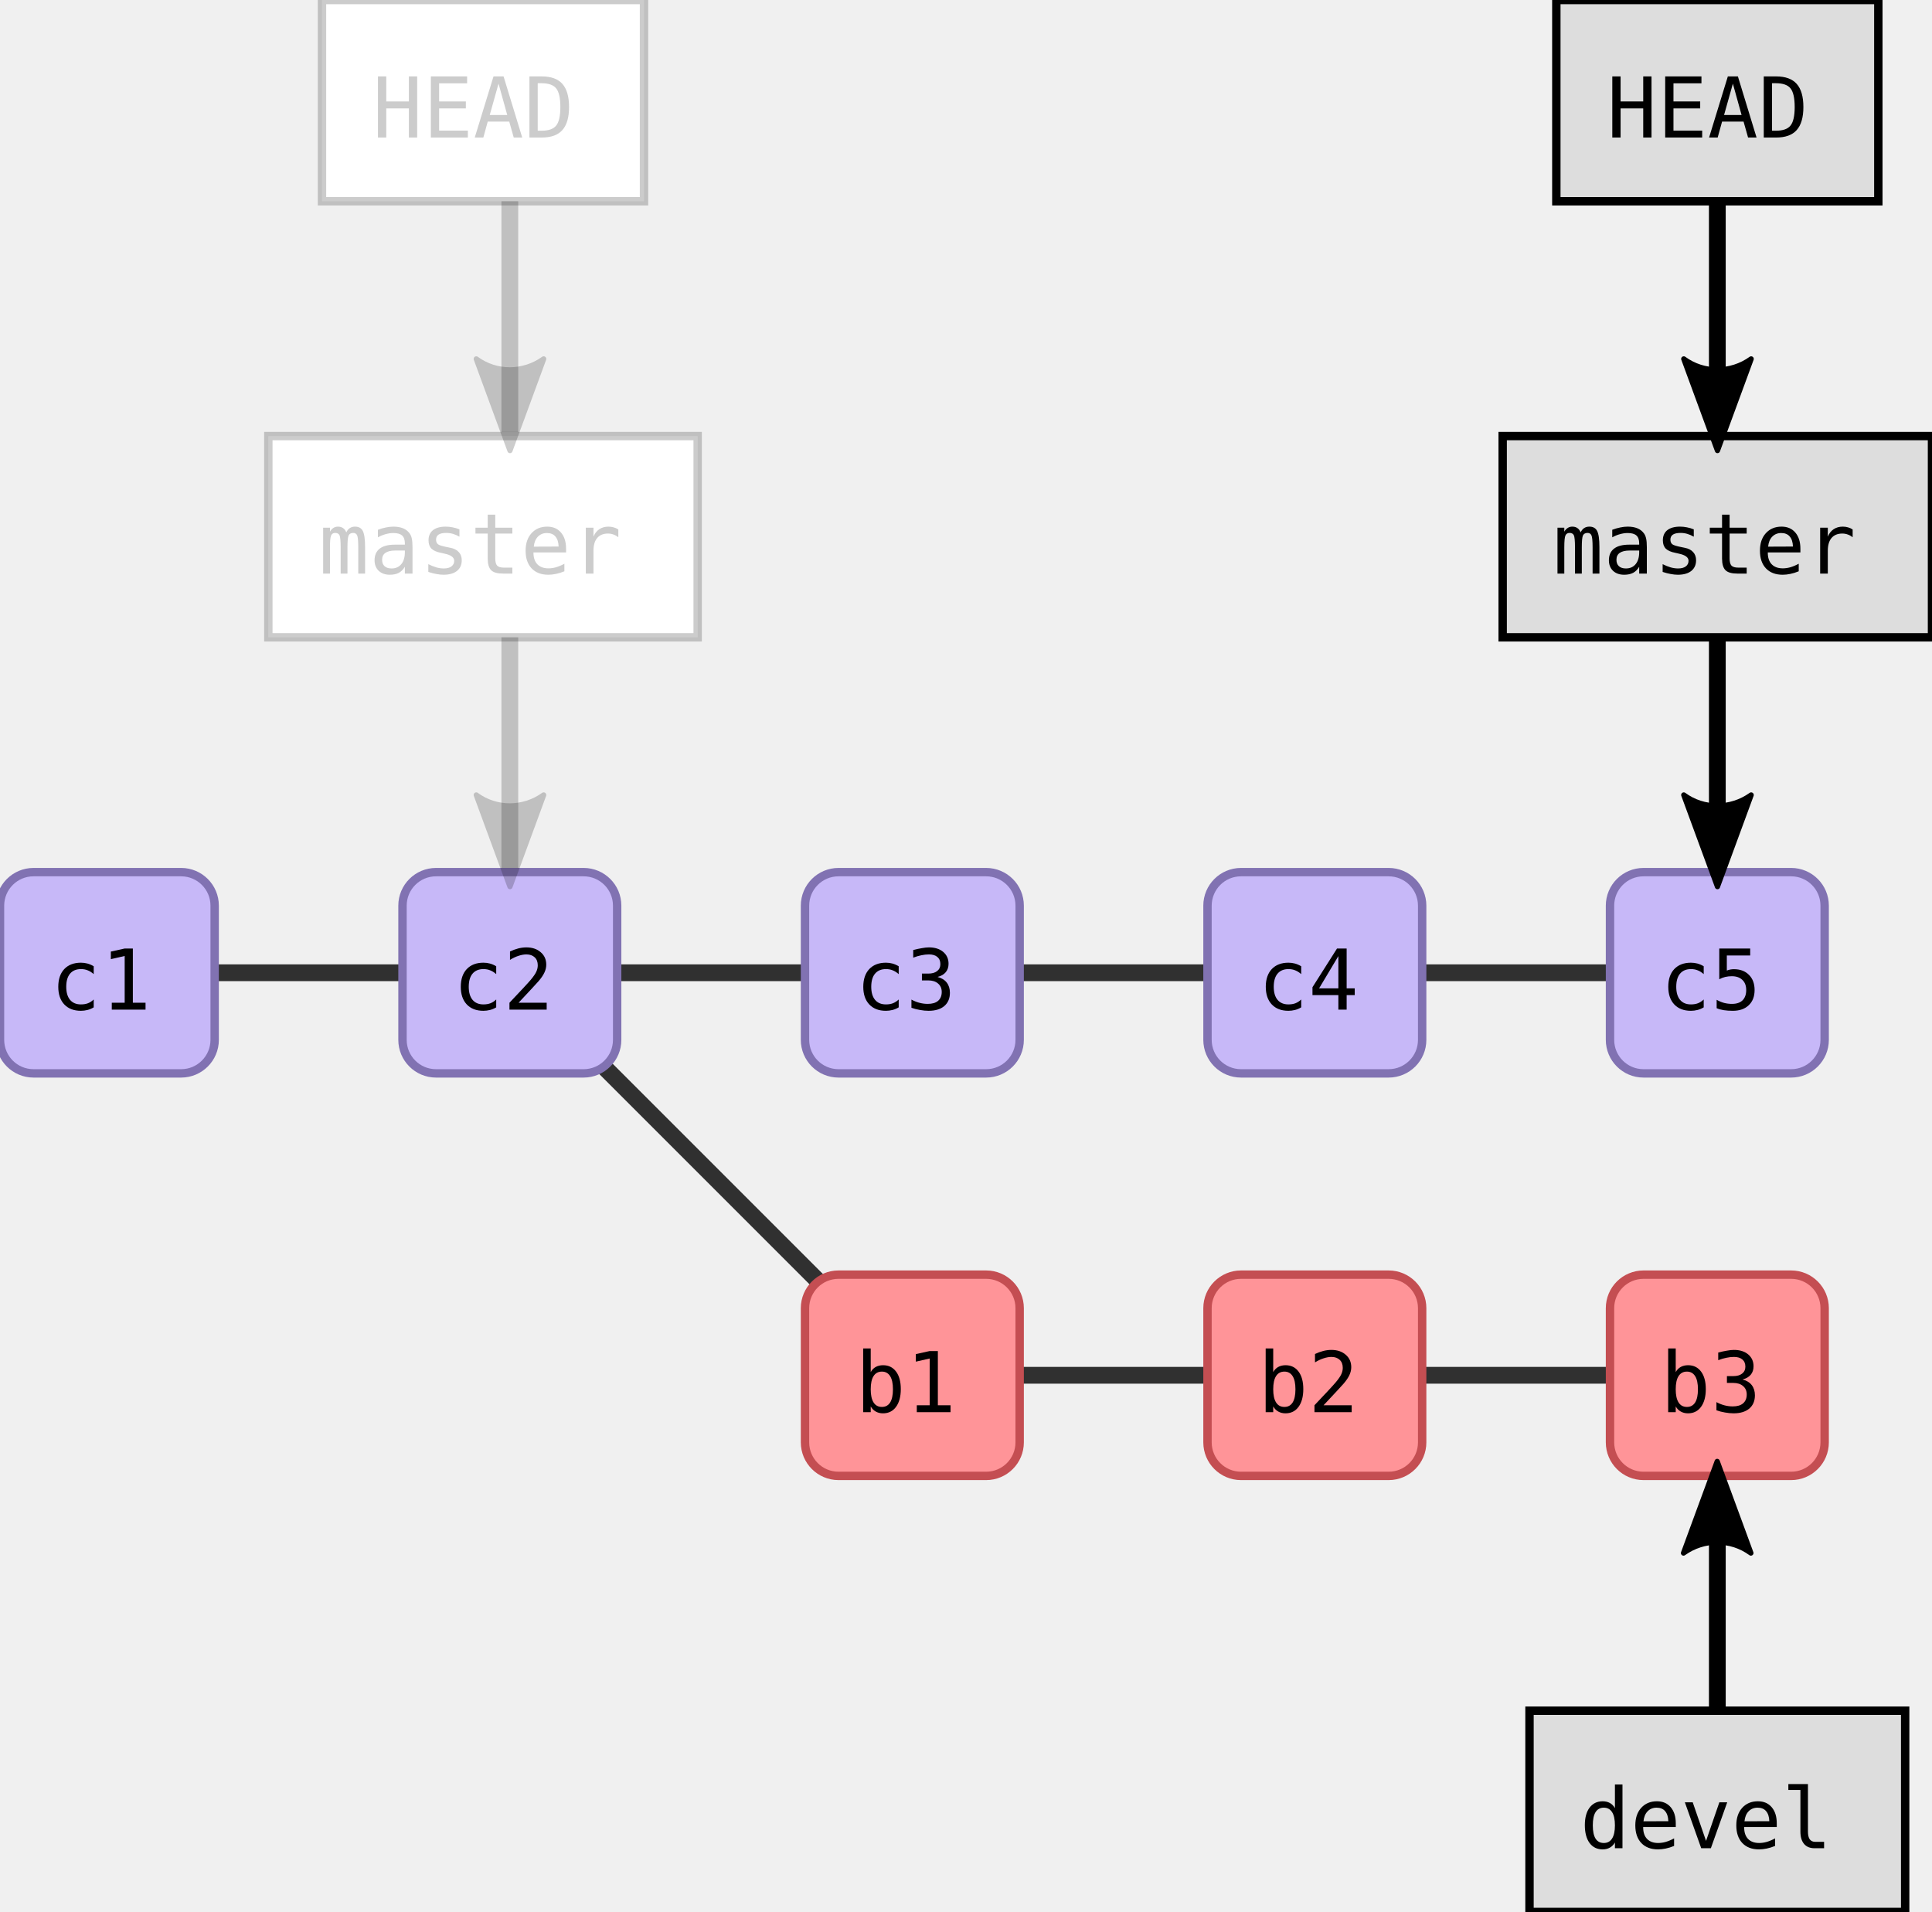
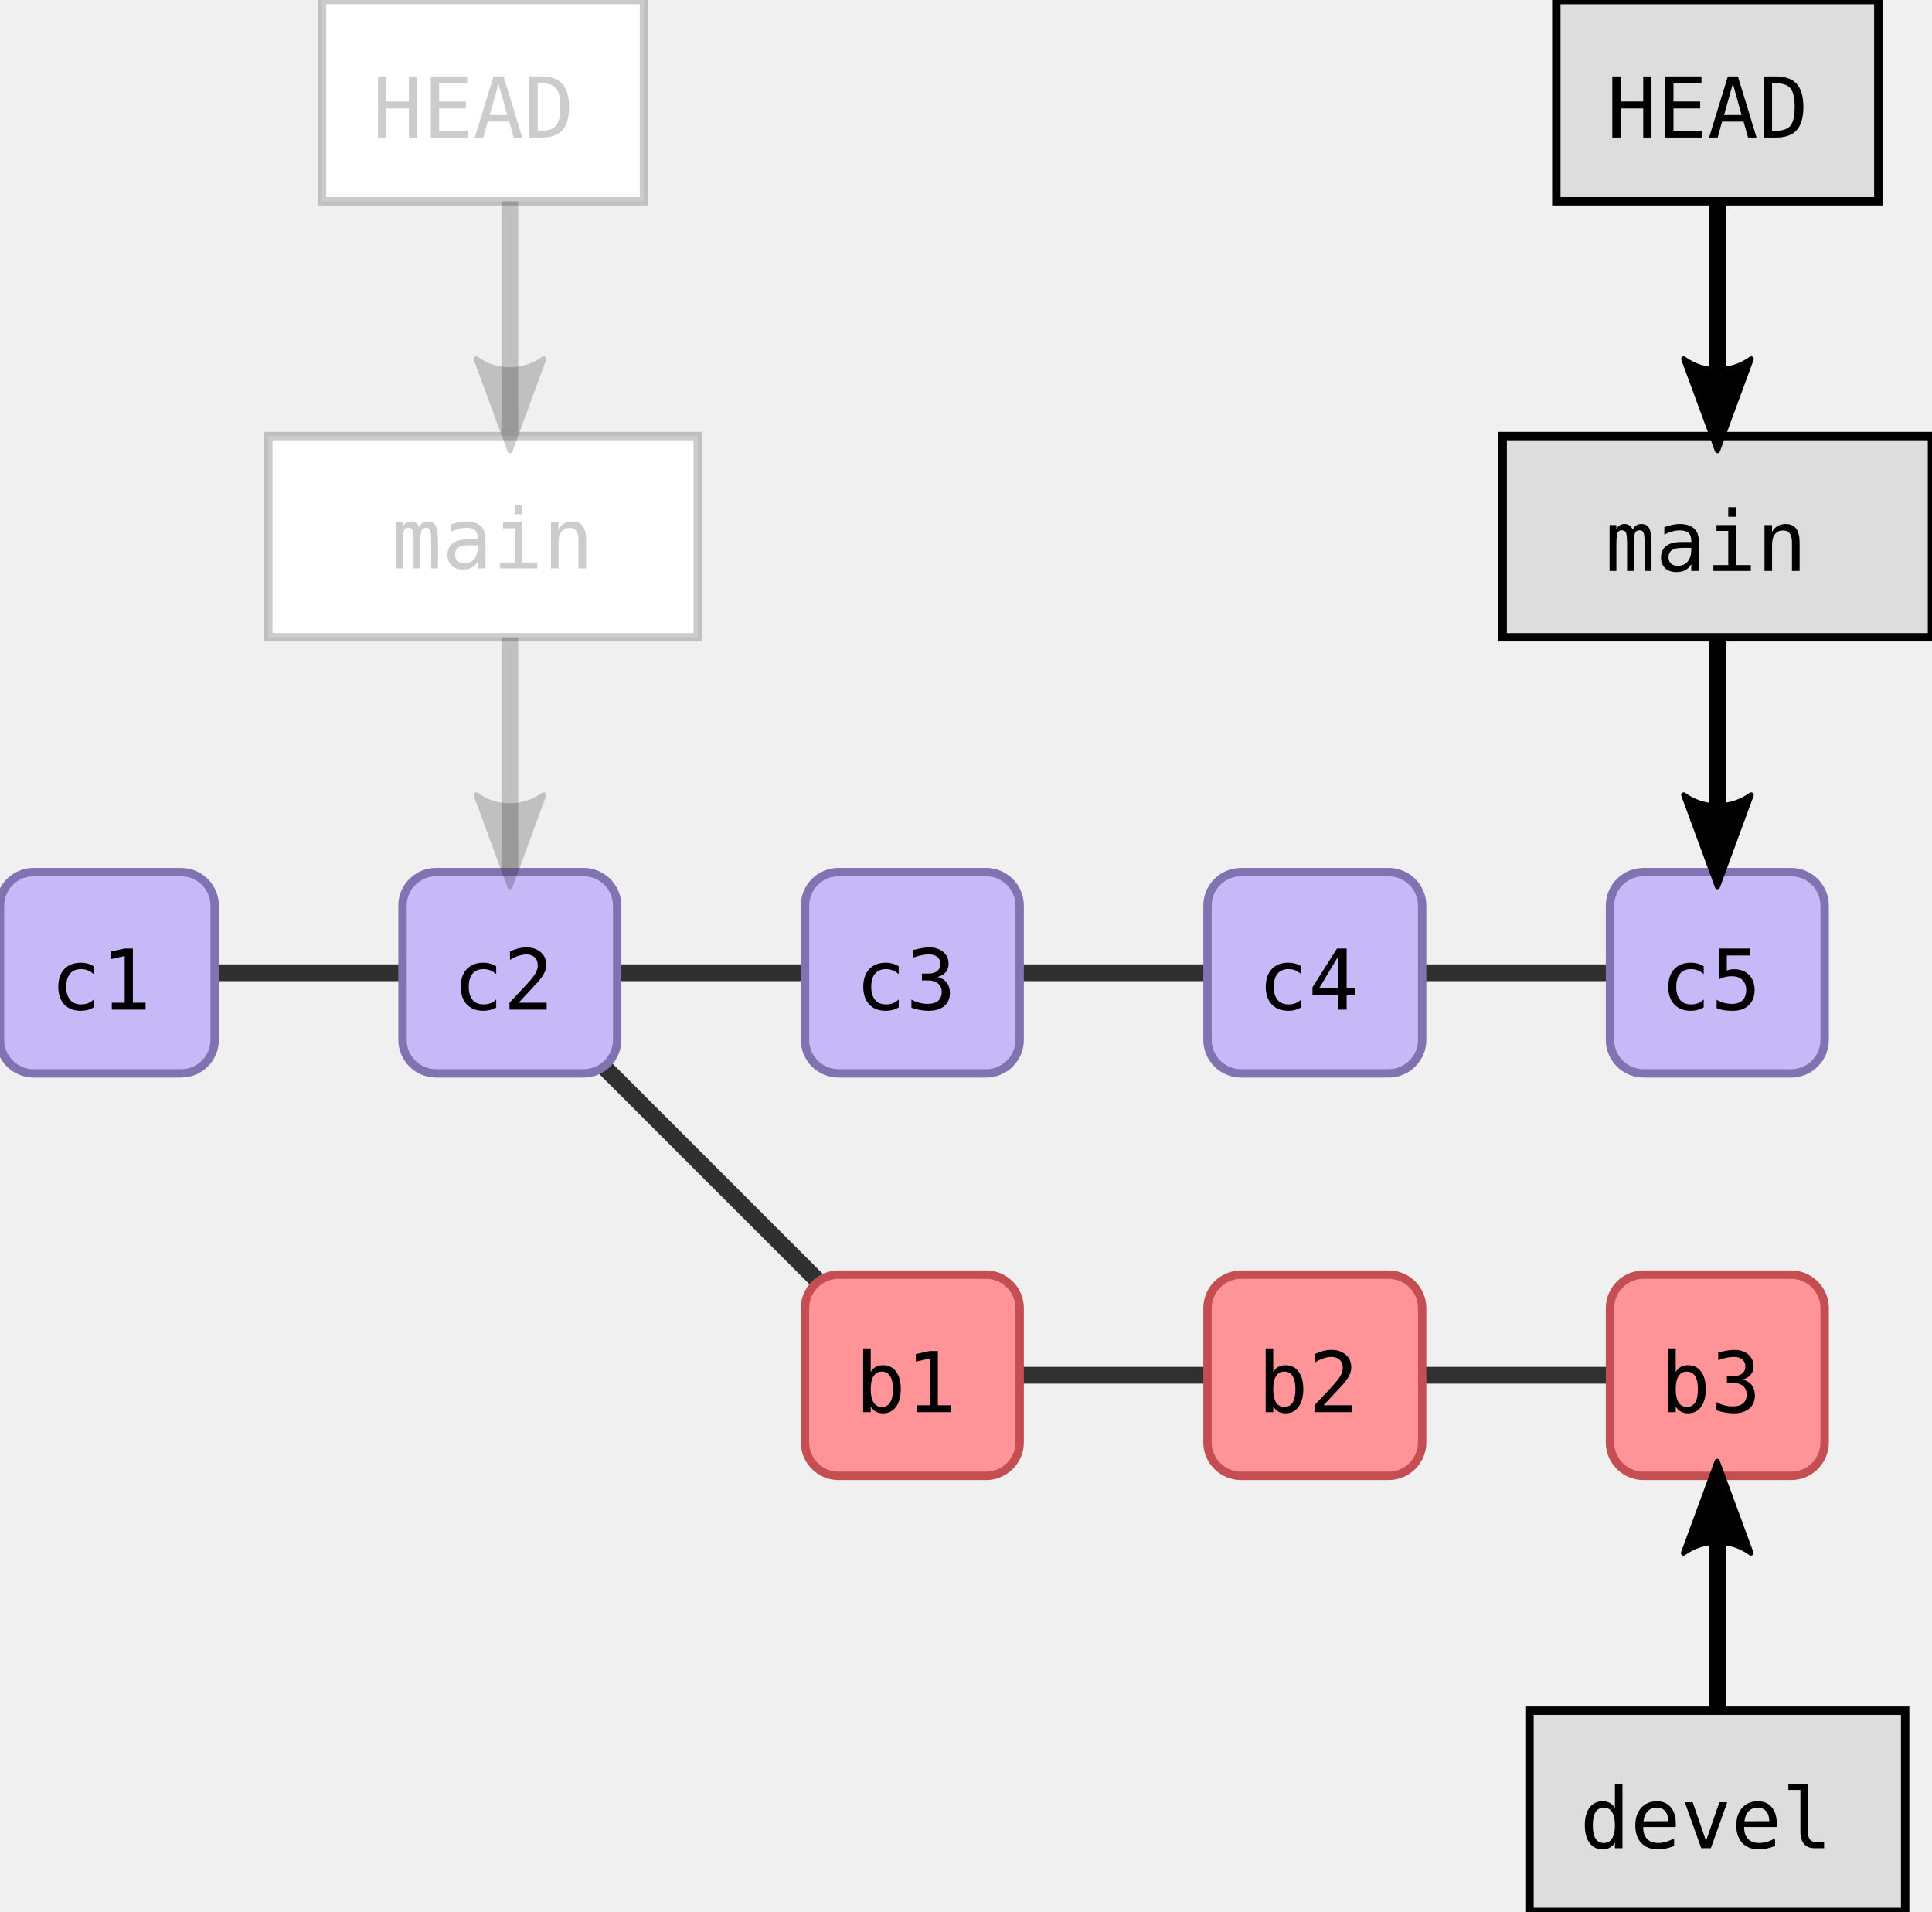
<svg xmlns="http://www.w3.org/2000/svg" width="288.0" height="285.0" id="svg2" version="1.1">
  <defs id="defs4">
    <marker orient="auto" refY="0.0" refX="0.0" id="fullmarker" style="overflow:visible;">
-       <path style="opacity:1.0;fill:#000000;stroke:#000000;fill-rule:evenodd;stroke-width:0.625;stroke-linejoin:round;" d="M 8.719,4.034 L -2.207,0.016 L 8.719,-4.002 C 6.973,-1.63 6.983,1.616 8.719,4.034 z " transform="scale(0.5) rotate(180) translate(0,0)" />
+       <path style="opacity:1.0;fill:#000000;stroke:#000000;fill-rule:evenodd;stroke-width:0.625;stroke-linejoin:round;" d="M 8.719,4.034 L -2.207,0.016 L 8.719,-4.002 C 6.973,-1.63 6.983,1.616 8.719,4.034 z " transform="scale(0.5) rotate(180) translate(0,0)" id="path3167" />
    </marker>
    <marker orient="auto" refY="0.0" refX="0.0" id="ghostmarker" style="overflow:visible;">
-       <path style="opacity:0.2;fill:#000000;stroke:#000000;fill-rule:evenodd;stroke-width:0.625;stroke-linejoin:round;" d="M 8.719,4.034 L -2.207,0.016 L 8.719,-4.002 C 6.973,-1.63 6.983,1.616 8.719,4.034 z " transform="scale(0.5) rotate(180) translate(0,0)" />
+       <path style="opacity:0.2;fill:#000000;stroke:#000000;fill-rule:evenodd;stroke-width:0.625;stroke-linejoin:round;" d="M 8.719,4.034 L -2.207,0.016 L 8.719,-4.002 C 6.973,-1.63 6.983,1.616 8.719,4.034 z " transform="scale(0.5) rotate(180) translate(0,0)" id="path3170" />
    </marker>
  </defs>
  <g transform="translate(-0.0,130.0) rotate(0)" id="layer1">
-     <line x1="136.0" y1="15.0" x2="196.0" y2="15.0" style="stroke:#000000;                         stroke-width:2.5;                         stroke-opacity:0.8" />
-     <line x1="76.0" y1="15.0" x2="136.0" y2="15.0" style="stroke:#000000;                         stroke-width:2.5;                         stroke-opacity:0.8" />
-     <line x1="76.0" y1="15.0" x2="136.0" y2="75.0" style="stroke:#000000;                         stroke-width:2.5;                         stroke-opacity:0.8" />
-     <line x1="196.0" y1="75.0" x2="256.0" y2="75.0" style="stroke:#000000;                         stroke-width:2.5;                         stroke-opacity:0.8" />
-     <line x1="196.0" y1="15.0" x2="256.0" y2="15.0" style="stroke:#000000;                         stroke-width:2.5;                         stroke-opacity:0.8" />
-     <line x1="136.0" y1="75.0" x2="196.0" y2="75.0" style="stroke:#000000;                         stroke-width:2.5;                         stroke-opacity:0.8" />
-     <line x1="16.0" y1="15.0" x2="76.0" y2="15.0" style="stroke:#000000;                         stroke-width:2.5;                         stroke-opacity:0.8" />
-     <rect style="fill:#c7b8f8;                         stroke:#8172B2;                         stroke-width:1.25;                         stroke-miterlimit:4;                         stroke-opacity:1.0;                         stroke-dasharray:none" width="32.0" height="30.0" x="120.0" y="0.0" ry="5.0" />
-     <text style="font-size:12.5px;                         font-style:normal;                         font-weight:normal;                         line-height:125%%;                         letter-spacing:0px;                         word-spacing:0px;                         fill:#000000;                         fill-opacity:1.0;                         stroke:none;                         font-family:DejaVu Sans Mono" x="127.5" y="20.5">c3</text>
-     <rect style="fill:#ff9498;                         stroke:#C44E52;                         stroke-width:1.25;                         stroke-miterlimit:4;                         stroke-opacity:1.0;                         stroke-dasharray:none" width="32.0" height="30.0" x="240.0" y="60.0" ry="5.0" />
-     <text style="font-size:12.5px;                         font-style:normal;                         font-weight:normal;                         line-height:125%%;                         letter-spacing:0px;                         word-spacing:0px;                         fill:#000000;                         fill-opacity:1.0;                         stroke:none;                         font-family:DejaVu Sans Mono" x="247.5" y="80.5">b3</text>
-     <rect style="fill:#c7b8f8;                         stroke:#8172B2;                         stroke-width:1.25;                         stroke-miterlimit:4;                         stroke-opacity:1.0;                         stroke-dasharray:none" width="32.0" height="30.0" x="240.0" y="0.0" ry="5.0" />
-     <text style="font-size:12.5px;                         font-style:normal;                         font-weight:normal;                         line-height:125%%;                         letter-spacing:0px;                         word-spacing:0px;                         fill:#000000;                         fill-opacity:1.0;                         stroke:none;                         font-family:DejaVu Sans Mono" x="247.5" y="20.5">c5</text>
-     <rect style="fill:#c7b8f8;                         stroke:#8172B2;                         stroke-width:1.25;                         stroke-miterlimit:4;                         stroke-opacity:1.0;                         stroke-dasharray:none" width="32.0" height="30.0" x="60.0" y="0.0" ry="5.0" />
-     <text style="font-size:12.5px;                         font-style:normal;                         font-weight:normal;                         line-height:125%%;                         letter-spacing:0px;                         word-spacing:0px;                         fill:#000000;                         fill-opacity:1.0;                         stroke:none;                         font-family:DejaVu Sans Mono" x="67.5" y="20.5">c2</text>
-     <rect style="fill:#ff9498;                         stroke:#C44E52;                         stroke-width:1.25;                         stroke-miterlimit:4;                         stroke-opacity:1.0;                         stroke-dasharray:none" width="32.0" height="30.0" x="180.0" y="60.0" ry="5.0" />
-     <text style="font-size:12.5px;                         font-style:normal;                         font-weight:normal;                         line-height:125%%;                         letter-spacing:0px;                         word-spacing:0px;                         fill:#000000;                         fill-opacity:1.0;                         stroke:none;                         font-family:DejaVu Sans Mono" x="187.5" y="80.5">b2</text>
-     <rect style="fill:#c7b8f8;                         stroke:#8172B2;                         stroke-width:1.25;                         stroke-miterlimit:4;                         stroke-opacity:1.0;                         stroke-dasharray:none" width="32.0" height="30.0" x="180.0" y="0.0" ry="5.0" />
-     <text style="font-size:12.5px;                         font-style:normal;                         font-weight:normal;                         line-height:125%%;                         letter-spacing:0px;                         word-spacing:0px;                         fill:#000000;                         fill-opacity:1.0;                         stroke:none;                         font-family:DejaVu Sans Mono" x="187.5" y="20.5">c4</text>
-     <rect style="fill:#ff9498;                         stroke:#C44E52;                         stroke-width:1.25;                         stroke-miterlimit:4;                         stroke-opacity:1.0;                         stroke-dasharray:none" width="32.0" height="30.0" x="120.0" y="60.0" ry="5.0" />
-     <text style="font-size:12.5px;                         font-style:normal;                         font-weight:normal;                         line-height:125%%;                         letter-spacing:0px;                         word-spacing:0px;                         fill:#000000;                         fill-opacity:1.0;                         stroke:none;                         font-family:DejaVu Sans Mono" x="127.5" y="80.5">b1</text>
-     <rect style="fill:#c7b8f8;                         stroke:#8172B2;                         stroke-width:1.25;                         stroke-miterlimit:4;                         stroke-opacity:1.0;                         stroke-dasharray:none" width="32.0" height="30.0" x="0.0" y="0.0" ry="5.0" />
-     <text style="font-size:12.5px;                         font-style:normal;                         font-weight:normal;                         line-height:125%%;                         letter-spacing:0px;                         word-spacing:0px;                         fill:#000000;                         fill-opacity:1.0;                         stroke:none;                         font-family:DejaVu Sans Mono" x="7.5" y="20.5">c1</text>
-     <path style="fill:none;                  stroke:#000000;                  stroke-width:2.5;                  stroke-linecap:butt;                  stroke-linejoin:miter;                  stroke-opacity:1.0;                  marker-end:url(#fullmarker);                  stroke-miterlimit:4;                  stroke-dasharray:none" d="M 256.0,140.0 256.0,90.6" />
-     <rect style="fill:#dddddd;                         stroke:#000000;                         stroke-width:1.25;                         stroke-miterlimit:4;                         stroke-opacity:1.0;                         stroke-dasharray:none" width="56.0" height="30.0" x="228.0" y="125.0" ry="0.0" />
-     <text style="font-size:12.5px;                         font-style:normal;                         font-weight:normal;                         line-height:125%%;                         letter-spacing:0px;                         word-spacing:0px;                         fill:#000000;                         fill-opacity:1.0;                         stroke:none;                         font-family:DejaVu Sans Mono" x="235.5" y="145.5">devel</text>
-     <path style="fill:none;                  stroke:#000000;                  stroke-width:2.5;                  stroke-linecap:butt;                  stroke-linejoin:miter;                  stroke-opacity:1.0;                  marker-end:url(#fullmarker);                  stroke-miterlimit:4;                  stroke-dasharray:none" d="M 256.0,-50.0 256.0,-0.6" />
-     <rect style="fill:#dddddd;                         stroke:#000000;                         stroke-width:1.25;                         stroke-miterlimit:4;                         stroke-opacity:1.0;                         stroke-dasharray:none" width="64.0" height="30.0" x="224.0" y="-65.0" ry="0.0" />
-     <text style="font-size:12.5px;                         font-style:normal;                         font-weight:normal;                         line-height:125%%;                         letter-spacing:0px;                         word-spacing:0px;                         fill:#000000;                         fill-opacity:1.0;                         stroke:none;                         font-family:DejaVu Sans Mono" x="231.5" y="-44.5">master</text>
-     <path style="fill:none;                  stroke:#000000;                  stroke-width:2.5;                  stroke-linecap:butt;                  stroke-linejoin:miter;                  stroke-opacity:1.0;                  marker-end:url(#fullmarker);                  stroke-miterlimit:4;                  stroke-dasharray:none" d="M 256.0,-115.0 256.0,-65.6" />
-     <rect style="fill:#dddddd;                         stroke:#000000;                         stroke-width:1.25;                         stroke-miterlimit:4;                         stroke-opacity:1.0;                         stroke-dasharray:none" width="48.0" height="30.0" x="232.0" y="-130.0" ry="0.0" />
-     <text style="font-size:12.5px;                         font-style:normal;                         font-weight:normal;                         line-height:125%%;                         letter-spacing:0px;                         word-spacing:0px;                         fill:#000000;                         fill-opacity:1.0;                         stroke:none;                         font-family:DejaVu Sans Mono" x="239.5" y="-109.5">HEAD</text>
-     <path style="fill:none;                  stroke:#000000;                  stroke-width:2.5;                  stroke-linecap:butt;                  stroke-linejoin:miter;                  stroke-opacity:0.2;                  marker-end:url(#ghostmarker);                  stroke-miterlimit:4;                  stroke-dasharray:none" d="M 76.0,-50.0 76.0,-0.6" />
-     <rect style="fill:#ffffff;                         stroke:#000000;                         stroke-width:1.25;                         stroke-miterlimit:4;                         stroke-opacity:0.2;                         stroke-dasharray:none" width="64.0" height="30.0" x="40.0" y="-65.0" ry="0.0" />
-     <text style="font-size:12.5px;                         font-style:normal;                         font-weight:normal;                         line-height:125%%;                         letter-spacing:0px;                         word-spacing:0px;                         fill:#000000;                         fill-opacity:0.2;                         stroke:none;                         font-family:DejaVu Sans Mono" x="47.5" y="-44.5">master</text>
-     <path style="fill:none;                  stroke:#000000;                  stroke-width:2.5;                  stroke-linecap:butt;                  stroke-linejoin:miter;                  stroke-opacity:0.2;                  marker-end:url(#ghostmarker);                  stroke-miterlimit:4;                  stroke-dasharray:none" d="M 76.0,-115.0 76.0,-65.6" />
-     <rect style="fill:#ffffff;                         stroke:#000000;                         stroke-width:1.25;                         stroke-miterlimit:4;                         stroke-opacity:0.2;                         stroke-dasharray:none" width="48.0" height="30.0" x="48.0" y="-130.0" ry="0.0" />
-     <text style="font-size:12.5px;                         font-style:normal;                         font-weight:normal;                         line-height:125%%;                         letter-spacing:0px;                         word-spacing:0px;                         fill:#000000;                         fill-opacity:0.2;                         stroke:none;                         font-family:DejaVu Sans Mono" x="55.5" y="-109.5">HEAD</text>
+     <line x1="136.0" y1="15.0" x2="196.0" y2="15.0" style="stroke:#000000;                         stroke-width:2.5;                         stroke-opacity:0.8" id="line3174" />
+     <line x1="76.0" y1="15.0" x2="136.0" y2="15.0" style="stroke:#000000;                         stroke-width:2.5;                         stroke-opacity:0.8" id="line3176" />
+     <line x1="76.0" y1="15.0" x2="136.0" y2="75.0" style="stroke:#000000;                         stroke-width:2.5;                         stroke-opacity:0.8" id="line3178" />
+     <line x1="196.0" y1="75.0" x2="256.0" y2="75.0" style="stroke:#000000;                         stroke-width:2.5;                         stroke-opacity:0.8" id="line3180" />
+     <line x1="196.0" y1="15.0" x2="256.0" y2="15.0" style="stroke:#000000;                         stroke-width:2.5;                         stroke-opacity:0.8" id="line3182" />
+     <line x1="136.0" y1="75.0" x2="196.0" y2="75.0" style="stroke:#000000;                         stroke-width:2.5;                         stroke-opacity:0.8" id="line3184" />
+     <line x1="16.0" y1="15.0" x2="76.0" y2="15.0" style="stroke:#000000;                         stroke-width:2.5;                         stroke-opacity:0.8" id="line3186" />
+     <rect style="fill:#c7b8f8;                         stroke:#8172B2;                         stroke-width:1.25;                         stroke-miterlimit:4;                         stroke-opacity:1.0;                         stroke-dasharray:none" width="32.0" height="30.0" x="120.0" y="0.0" ry="5.0" id="rect3188" />
+     <text style="font-style:normal;font-weight:normal;font-size:12.5px;line-height:0%;font-family:'DejaVu Sans Mono';letter-spacing:0px;word-spacing:0px;fill:#000000;fill-opacity:1;stroke:none" x="127.5" y="20.5" id="text3190">c3</text>
+     <rect style="fill:#ff9498;                         stroke:#C44E52;                         stroke-width:1.25;                         stroke-miterlimit:4;                         stroke-opacity:1.0;                         stroke-dasharray:none" width="32.0" height="30.0" x="240.0" y="60.0" ry="5.0" id="rect3192" />
+     <text style="font-style:normal;font-weight:normal;font-size:12.5px;line-height:0%;font-family:'DejaVu Sans Mono';letter-spacing:0px;word-spacing:0px;fill:#000000;fill-opacity:1;stroke:none" x="247.5" y="80.5" id="text3194">b3</text>
+     <rect style="fill:#c7b8f8;                         stroke:#8172B2;                         stroke-width:1.25;                         stroke-miterlimit:4;                         stroke-opacity:1.0;                         stroke-dasharray:none" width="32.0" height="30.0" x="240.0" y="0.0" ry="5.0" id="rect3196" />
+     <text style="font-style:normal;font-weight:normal;font-size:12.5px;line-height:0%;font-family:'DejaVu Sans Mono';letter-spacing:0px;word-spacing:0px;fill:#000000;fill-opacity:1;stroke:none" x="247.5" y="20.5" id="text3198">c5</text>
+     <rect style="fill:#c7b8f8;                         stroke:#8172B2;                         stroke-width:1.25;                         stroke-miterlimit:4;                         stroke-opacity:1.0;                         stroke-dasharray:none" width="32.0" height="30.0" x="60.0" y="0.0" ry="5.0" id="rect3200" />
+     <text style="font-style:normal;font-weight:normal;font-size:12.5px;line-height:0%;font-family:'DejaVu Sans Mono';letter-spacing:0px;word-spacing:0px;fill:#000000;fill-opacity:1;stroke:none" x="67.5" y="20.5" id="text3202">c2</text>
+     <rect style="fill:#ff9498;                         stroke:#C44E52;                         stroke-width:1.25;                         stroke-miterlimit:4;                         stroke-opacity:1.0;                         stroke-dasharray:none" width="32.0" height="30.0" x="180.0" y="60.0" ry="5.0" id="rect3204" />
+     <text style="font-style:normal;font-weight:normal;font-size:12.5px;line-height:0%;font-family:'DejaVu Sans Mono';letter-spacing:0px;word-spacing:0px;fill:#000000;fill-opacity:1;stroke:none" x="187.5" y="80.5" id="text3206">b2</text>
+     <rect style="fill:#c7b8f8;                         stroke:#8172B2;                         stroke-width:1.25;                         stroke-miterlimit:4;                         stroke-opacity:1.0;                         stroke-dasharray:none" width="32.0" height="30.0" x="180.0" y="0.0" ry="5.0" id="rect3208" />
+     <text style="font-style:normal;font-weight:normal;font-size:12.5px;line-height:0%;font-family:'DejaVu Sans Mono';letter-spacing:0px;word-spacing:0px;fill:#000000;fill-opacity:1;stroke:none" x="187.5" y="20.5" id="text3210">c4</text>
+     <rect style="fill:#ff9498;                         stroke:#C44E52;                         stroke-width:1.25;                         stroke-miterlimit:4;                         stroke-opacity:1.0;                         stroke-dasharray:none" width="32.0" height="30.0" x="120.0" y="60.0" ry="5.0" id="rect3212" />
+     <text style="font-style:normal;font-weight:normal;font-size:12.5px;line-height:0%;font-family:'DejaVu Sans Mono';letter-spacing:0px;word-spacing:0px;fill:#000000;fill-opacity:1;stroke:none" x="127.5" y="80.5" id="text3214">b1</text>
+     <rect style="fill:#c7b8f8;                         stroke:#8172B2;                         stroke-width:1.25;                         stroke-miterlimit:4;                         stroke-opacity:1.0;                         stroke-dasharray:none" width="32.0" height="30.0" x="0.0" y="0.0" ry="5.0" id="rect3216" />
+     <text style="font-style:normal;font-weight:normal;font-size:12.5px;line-height:0%;font-family:'DejaVu Sans Mono';letter-spacing:0px;word-spacing:0px;fill:#000000;fill-opacity:1;stroke:none" x="7.5" y="20.5" id="text3218">c1</text>
+     <path style="fill:none;                  stroke:#000000;                  stroke-width:2.5;                  stroke-linecap:butt;                  stroke-linejoin:miter;                  stroke-opacity:1.0;                  marker-end:url(#fullmarker);                  stroke-miterlimit:4;                  stroke-dasharray:none" d="M 256.0,140.0 256.0,90.6" id="path3220" />
+     <rect style="fill:#dddddd;                         stroke:#000000;                         stroke-width:1.25;                         stroke-miterlimit:4;                         stroke-opacity:1.0;                         stroke-dasharray:none" width="56.0" height="30.0" x="228.0" y="125.0" ry="0.0" id="rect3222" />
+     <text style="font-style:normal;font-weight:normal;font-size:12.5px;line-height:0%;font-family:'DejaVu Sans Mono';letter-spacing:0px;word-spacing:0px;fill:#000000;fill-opacity:1;stroke:none" x="235.5" y="145.5" id="text3224">devel</text>
+     <path style="fill:none;                  stroke:#000000;                  stroke-width:2.5;                  stroke-linecap:butt;                  stroke-linejoin:miter;                  stroke-opacity:1.0;                  marker-end:url(#fullmarker);                  stroke-miterlimit:4;                  stroke-dasharray:none" d="M 256.0,-50.0 256.0,-0.6" id="path3226" />
+     <rect style="fill:#dddddd;                         stroke:#000000;                         stroke-width:1.25;                         stroke-miterlimit:4;                         stroke-opacity:1.0;                         stroke-dasharray:none" width="64.0" height="30.0" x="224.0" y="-65.0" ry="0.0" id="rect3228" />
+     <text style="font-style:normal;font-variant:normal;font-weight:normal;font-stretch:normal;font-size:12.5px;line-height:0%;font-family:'DejaVu Sans Mono';-inkscape-font-specification:'DejaVu Sans Mono, Normal';font-variant-ligatures:normal;font-variant-caps:normal;font-variant-numeric:normal;font-variant-east-asian:normal;letter-spacing:0px;word-spacing:0px;fill:#000000;fill-opacity:1;stroke:none" x="239.266" y="-44.888" id="text3230">
+       <tspan id="tspan3256" x="239.266" y="-44.888">main</tspan>
+     </text>
+     <path style="fill:none;                  stroke:#000000;                  stroke-width:2.5;                  stroke-linecap:butt;                  stroke-linejoin:miter;                  stroke-opacity:1.0;                  marker-end:url(#fullmarker);                  stroke-miterlimit:4;                  stroke-dasharray:none" d="M 256.0,-115.0 256.0,-65.6" id="path3232" />
+     <rect style="fill:#dddddd;                         stroke:#000000;                         stroke-width:1.25;                         stroke-miterlimit:4;                         stroke-opacity:1.0;                         stroke-dasharray:none" width="48.0" height="30.0" x="232.0" y="-130.0" ry="0.0" id="rect3234" />
+     <text style="font-style:normal;font-weight:normal;font-size:12.5px;line-height:0%;font-family:'DejaVu Sans Mono';letter-spacing:0px;word-spacing:0px;fill:#000000;fill-opacity:1;stroke:none" x="239.5" y="-109.5" id="text3236">HEAD</text>
+     <path style="fill:none;                  stroke:#000000;                  stroke-width:2.5;                  stroke-linecap:butt;                  stroke-linejoin:miter;                  stroke-opacity:0.2;                  marker-end:url(#ghostmarker);                  stroke-miterlimit:4;                  stroke-dasharray:none" d="M 76.0,-50.0 76.0,-0.6" id="path3238" />
+     <rect style="fill:#ffffff;                         stroke:#000000;                         stroke-width:1.25;                         stroke-miterlimit:4;                         stroke-opacity:0.2;                         stroke-dasharray:none" width="64.0" height="30.0" x="40.0" y="-65.0" ry="0.0" id="rect3240" />
+     <text style="font-style:normal;font-variant:normal;font-weight:normal;font-stretch:normal;font-size:12.5px;line-height:0%;font-family:'DejaVu Sans Mono';-inkscape-font-specification:'DejaVu Sans Mono, Normal';font-variant-ligatures:normal;font-variant-caps:normal;font-variant-numeric:normal;font-variant-east-asian:normal;letter-spacing:0px;word-spacing:0px;fill:#000000;fill-opacity:0.2;stroke:none" x="58.372" y="-45.277" id="text3242">
+       <tspan id="tspan3254" x="58.372" y="-45.277">main</tspan>
+     </text>
+     <path style="fill:none;                  stroke:#000000;                  stroke-width:2.5;                  stroke-linecap:butt;                  stroke-linejoin:miter;                  stroke-opacity:0.2;                  marker-end:url(#ghostmarker);                  stroke-miterlimit:4;                  stroke-dasharray:none" d="M 76.0,-115.0 76.0,-65.6" id="path3244" />
+     <rect style="fill:#ffffff;                         stroke:#000000;                         stroke-width:1.25;                         stroke-miterlimit:4;                         stroke-opacity:0.2;                         stroke-dasharray:none" width="48.0" height="30.0" x="48.0" y="-130.0" ry="0.0" id="rect3246" />
+     <text style="font-style:normal;font-weight:normal;font-size:12.5px;line-height:0%;font-family:'DejaVu Sans Mono';letter-spacing:0px;word-spacing:0px;fill:#000000;fill-opacity:0.2;stroke:none" x="55.5" y="-109.5" id="text3248">HEAD</text>
  </g>
</svg>
